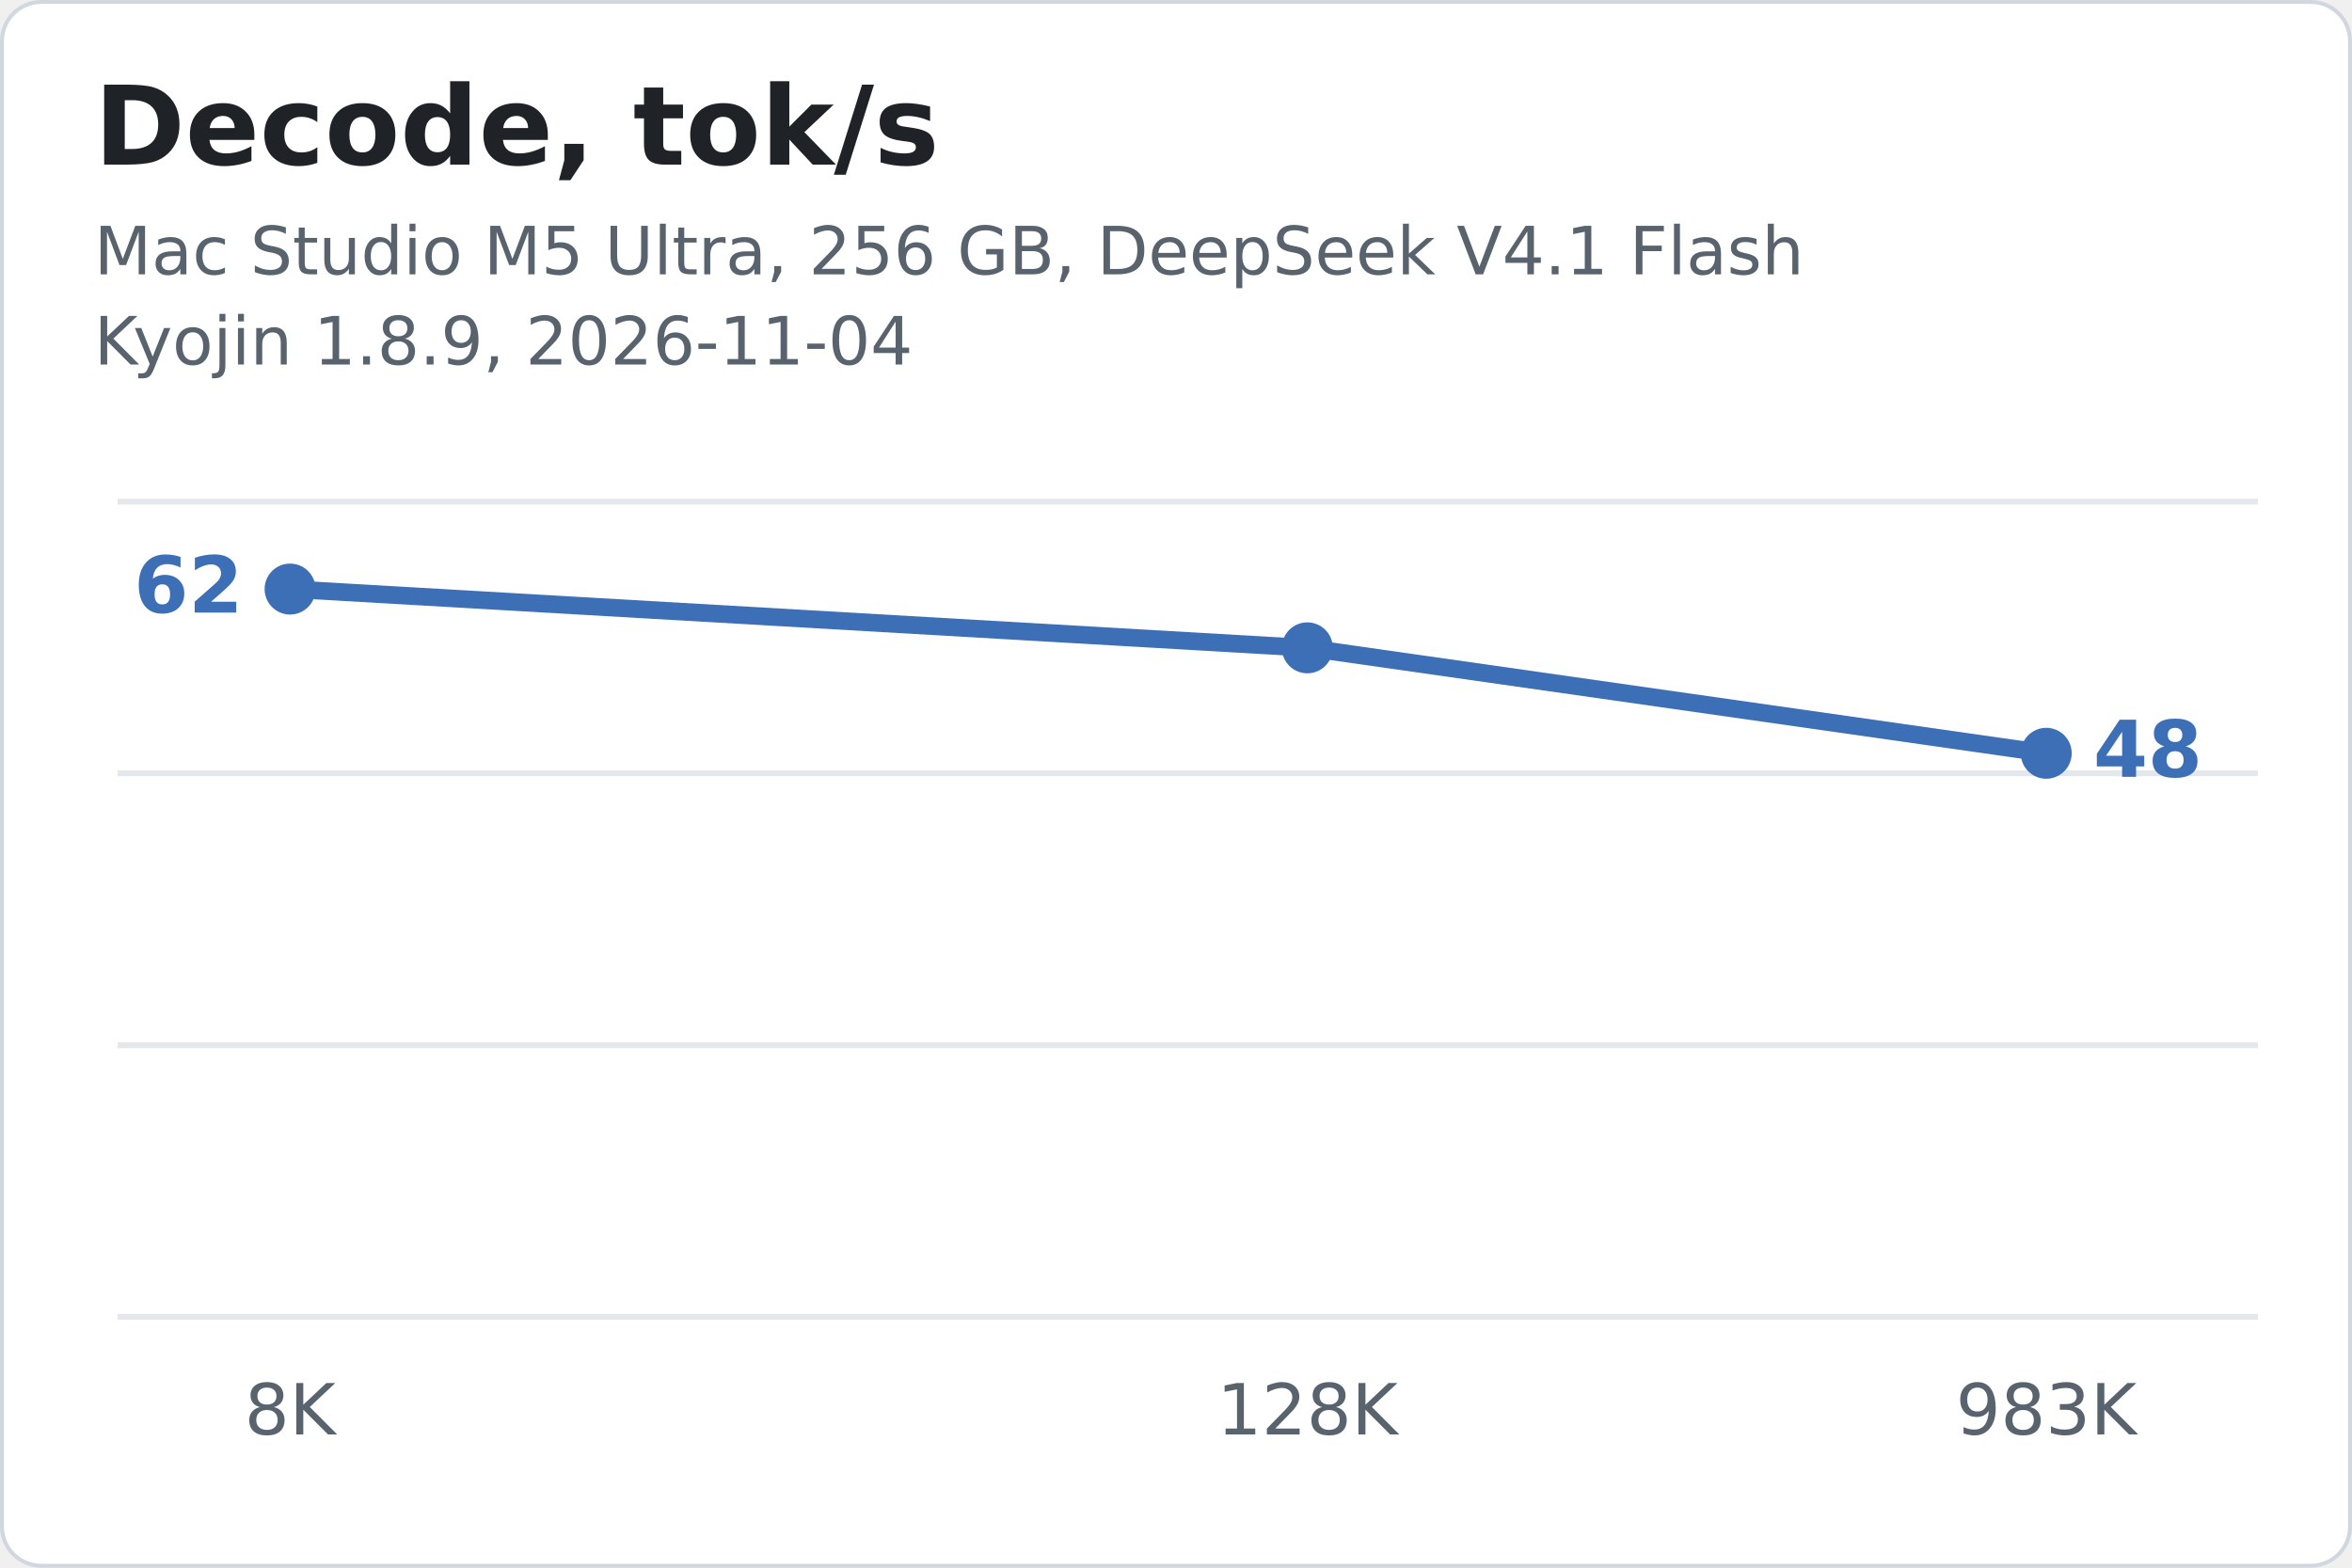
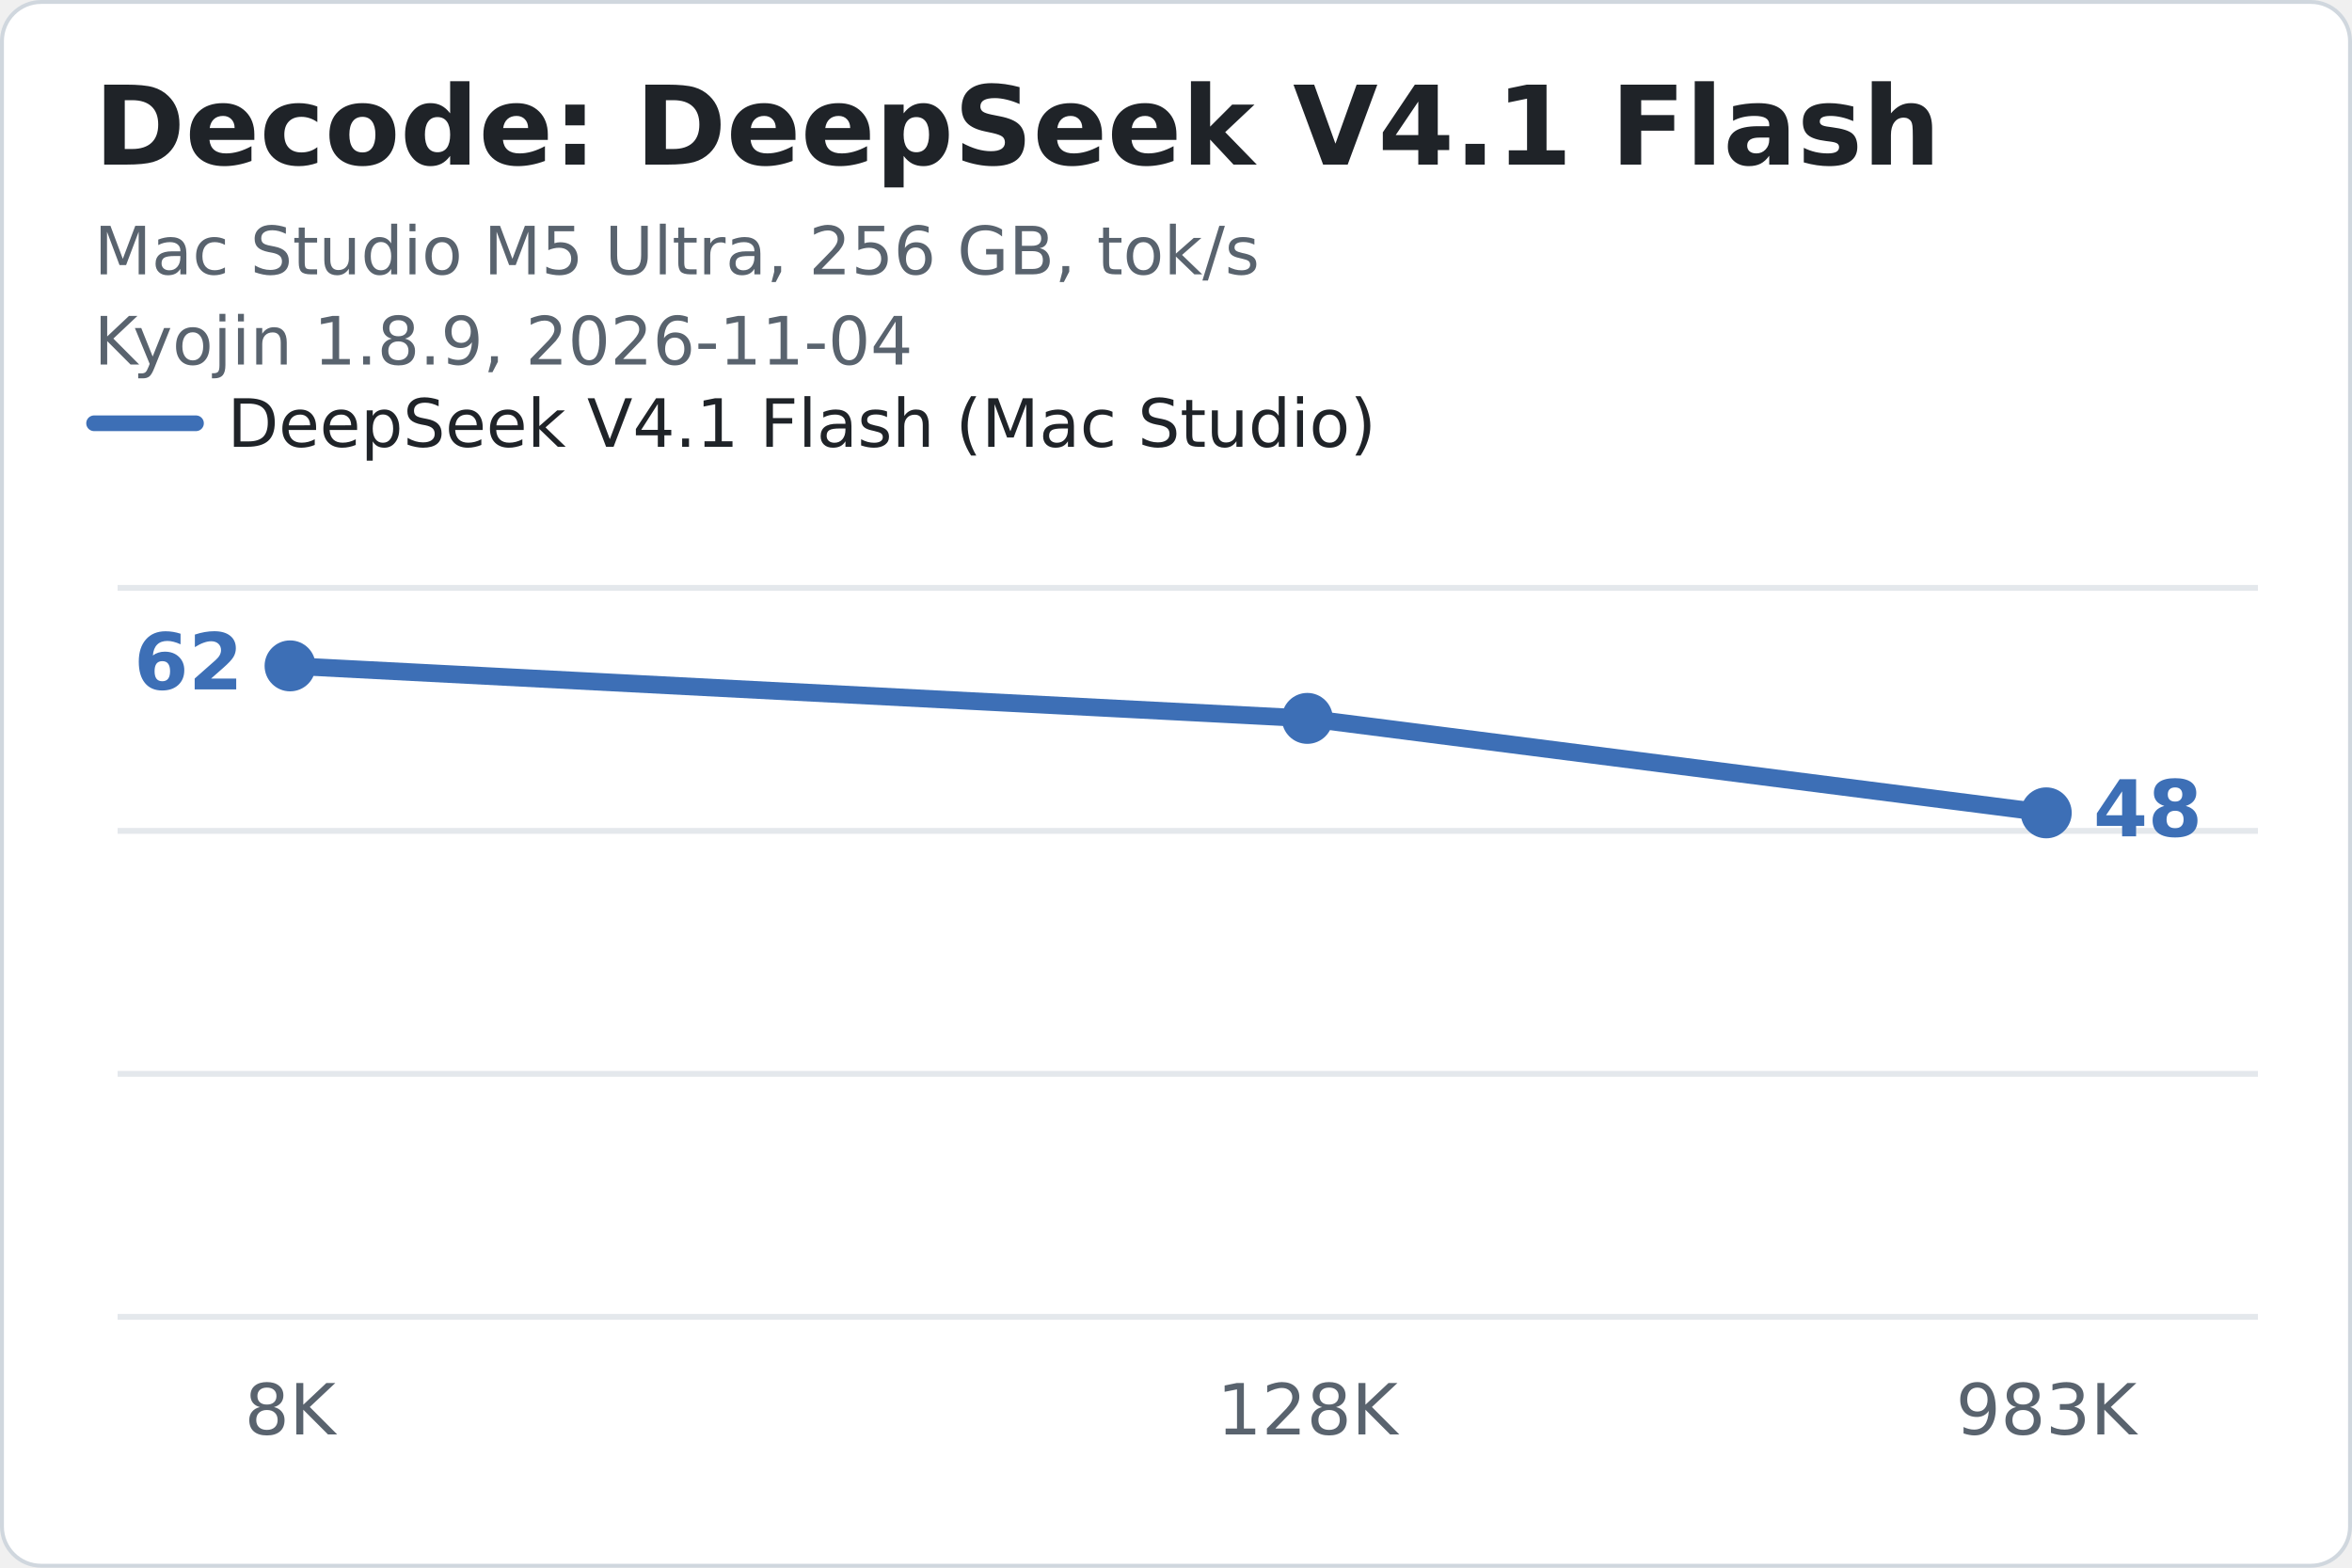
<svg xmlns="http://www.w3.org/2000/svg" width="600" height="400" viewBox="0 0 600 400" font-family="-apple-system,'Segoe UI','Ubuntu Sans','DejaVu Sans',Helvetica,Arial,sans-serif">
  <rect x="0.5" y="0.5" width="599" height="399" rx="10" fill="#FFFFFF" stroke="#D0D7DE" />
-   <text x="24.0" y="42.0" fill="#1F2328" font-size="28" text-anchor="start" font-weight="700">Decode, tok/s</text>
-   <text x="24.0" y="70.0" fill="#59636E" font-size="17" text-anchor="start" font-weight="400">Mac Studio M5 Ultra, 256 GB, DeepSeek V4.1 Flash</text>
+   <text x="24.0" y="42.0" fill="#1F2328" font-size="28" text-anchor="start" font-weight="700">Decode: DeepSeek V4.1 Flash</text>
+   <text x="24.0" y="70.0" fill="#59636E" font-size="17" text-anchor="start" font-weight="400">Mac Studio M5 Ultra, 256 GB, tok/s</text>
  <text x="24.0" y="93.0" fill="#59636E" font-size="17" text-anchor="start" font-weight="400">Kyojin 1.8.9, 2026-11-04</text>
  <line x1="30" x2="576" y1="336.0" y2="336.0" stroke="#E4E8EC" stroke-width="1.5" />
-   <line x1="30" x2="576" y1="266.7" y2="266.7" stroke="#E4E8EC" stroke-width="1.5" />
-   <line x1="30" x2="576" y1="197.3" y2="197.3" stroke="#E4E8EC" stroke-width="1.5" />
-   <line x1="30" x2="576" y1="128.0" y2="128.0" stroke="#E4E8EC" stroke-width="1.5" />
+   <line x1="30" x2="576" y1="274.0" y2="274.0" stroke="#E4E8EC" stroke-width="1.5" />
+   <line x1="30" x2="576" y1="212.0" y2="212.0" stroke="#E4E8EC" stroke-width="1.5" />
+   <line x1="30" x2="576" y1="150.0" y2="150.0" stroke="#E4E8EC" stroke-width="1.5" />
  <text x="74.0" y="366.0" fill="#59636E" font-size="18" text-anchor="middle" font-weight="400">8K</text>
  <text x="333.5" y="366.0" fill="#59636E" font-size="18" text-anchor="middle" font-weight="400">128K</text>
  <text x="522.0" y="366.0" fill="#59636E" font-size="18" text-anchor="middle" font-weight="400">983K</text>
-   <line x1="74.0" y1="150.3" x2="333.5" y2="165.3" stroke="#3D6FB6" stroke-width="4.5" stroke-linecap="round" />
-   <line x1="333.5" y1="165.3" x2="522.0" y2="192.2" stroke="#3D6FB6" stroke-width="4.5" stroke-linecap="round" />
-   <circle cx="74.0" cy="150.3" r="6.5" fill="#3D6FB6" />
-   <circle cx="333.5" cy="165.3" r="6.5" fill="#3D6FB6" />
-   <circle cx="522.0" cy="192.2" r="6.5" fill="#3D6FB6" />
-   <text x="62.0" y="156.3" fill="#3D6FB6" font-size="20" text-anchor="end" font-weight="700">62</text>
-   <text x="534.0" y="198.2" fill="#3D6FB6" font-size="20" text-anchor="start" font-weight="700">48</text>
+   <line x1="24" x2="50" y1="108" y2="108" stroke="#3D6FB6" stroke-width="4" stroke-linecap="round" />
+   <text x="58.0" y="114.0" fill="#1F2328" font-size="17" text-anchor="start" font-weight="400">DeepSeek V4.1 Flash (Mac Studio)</text>
+   <line x1="74.0" y1="169.9" x2="333.5" y2="183.3" stroke="#3D6FB6" stroke-width="4.5" stroke-linecap="round" />
+   <line x1="333.5" y1="183.3" x2="522.0" y2="207.4" stroke="#3D6FB6" stroke-width="4.5" stroke-linecap="round" />
+   <circle cx="74.0" cy="169.9" r="6.5" fill="#3D6FB6" />
+   <circle cx="333.5" cy="183.3" r="6.5" fill="#3D6FB6" />
+   <circle cx="522.0" cy="207.4" r="6.5" fill="#3D6FB6" />
+   <text x="62.0" y="175.9" fill="#3D6FB6" font-size="20" text-anchor="end" font-weight="700">62</text>
+   <text x="534.0" y="213.4" fill="#3D6FB6" font-size="20" text-anchor="start" font-weight="700">48</text>
</svg>
